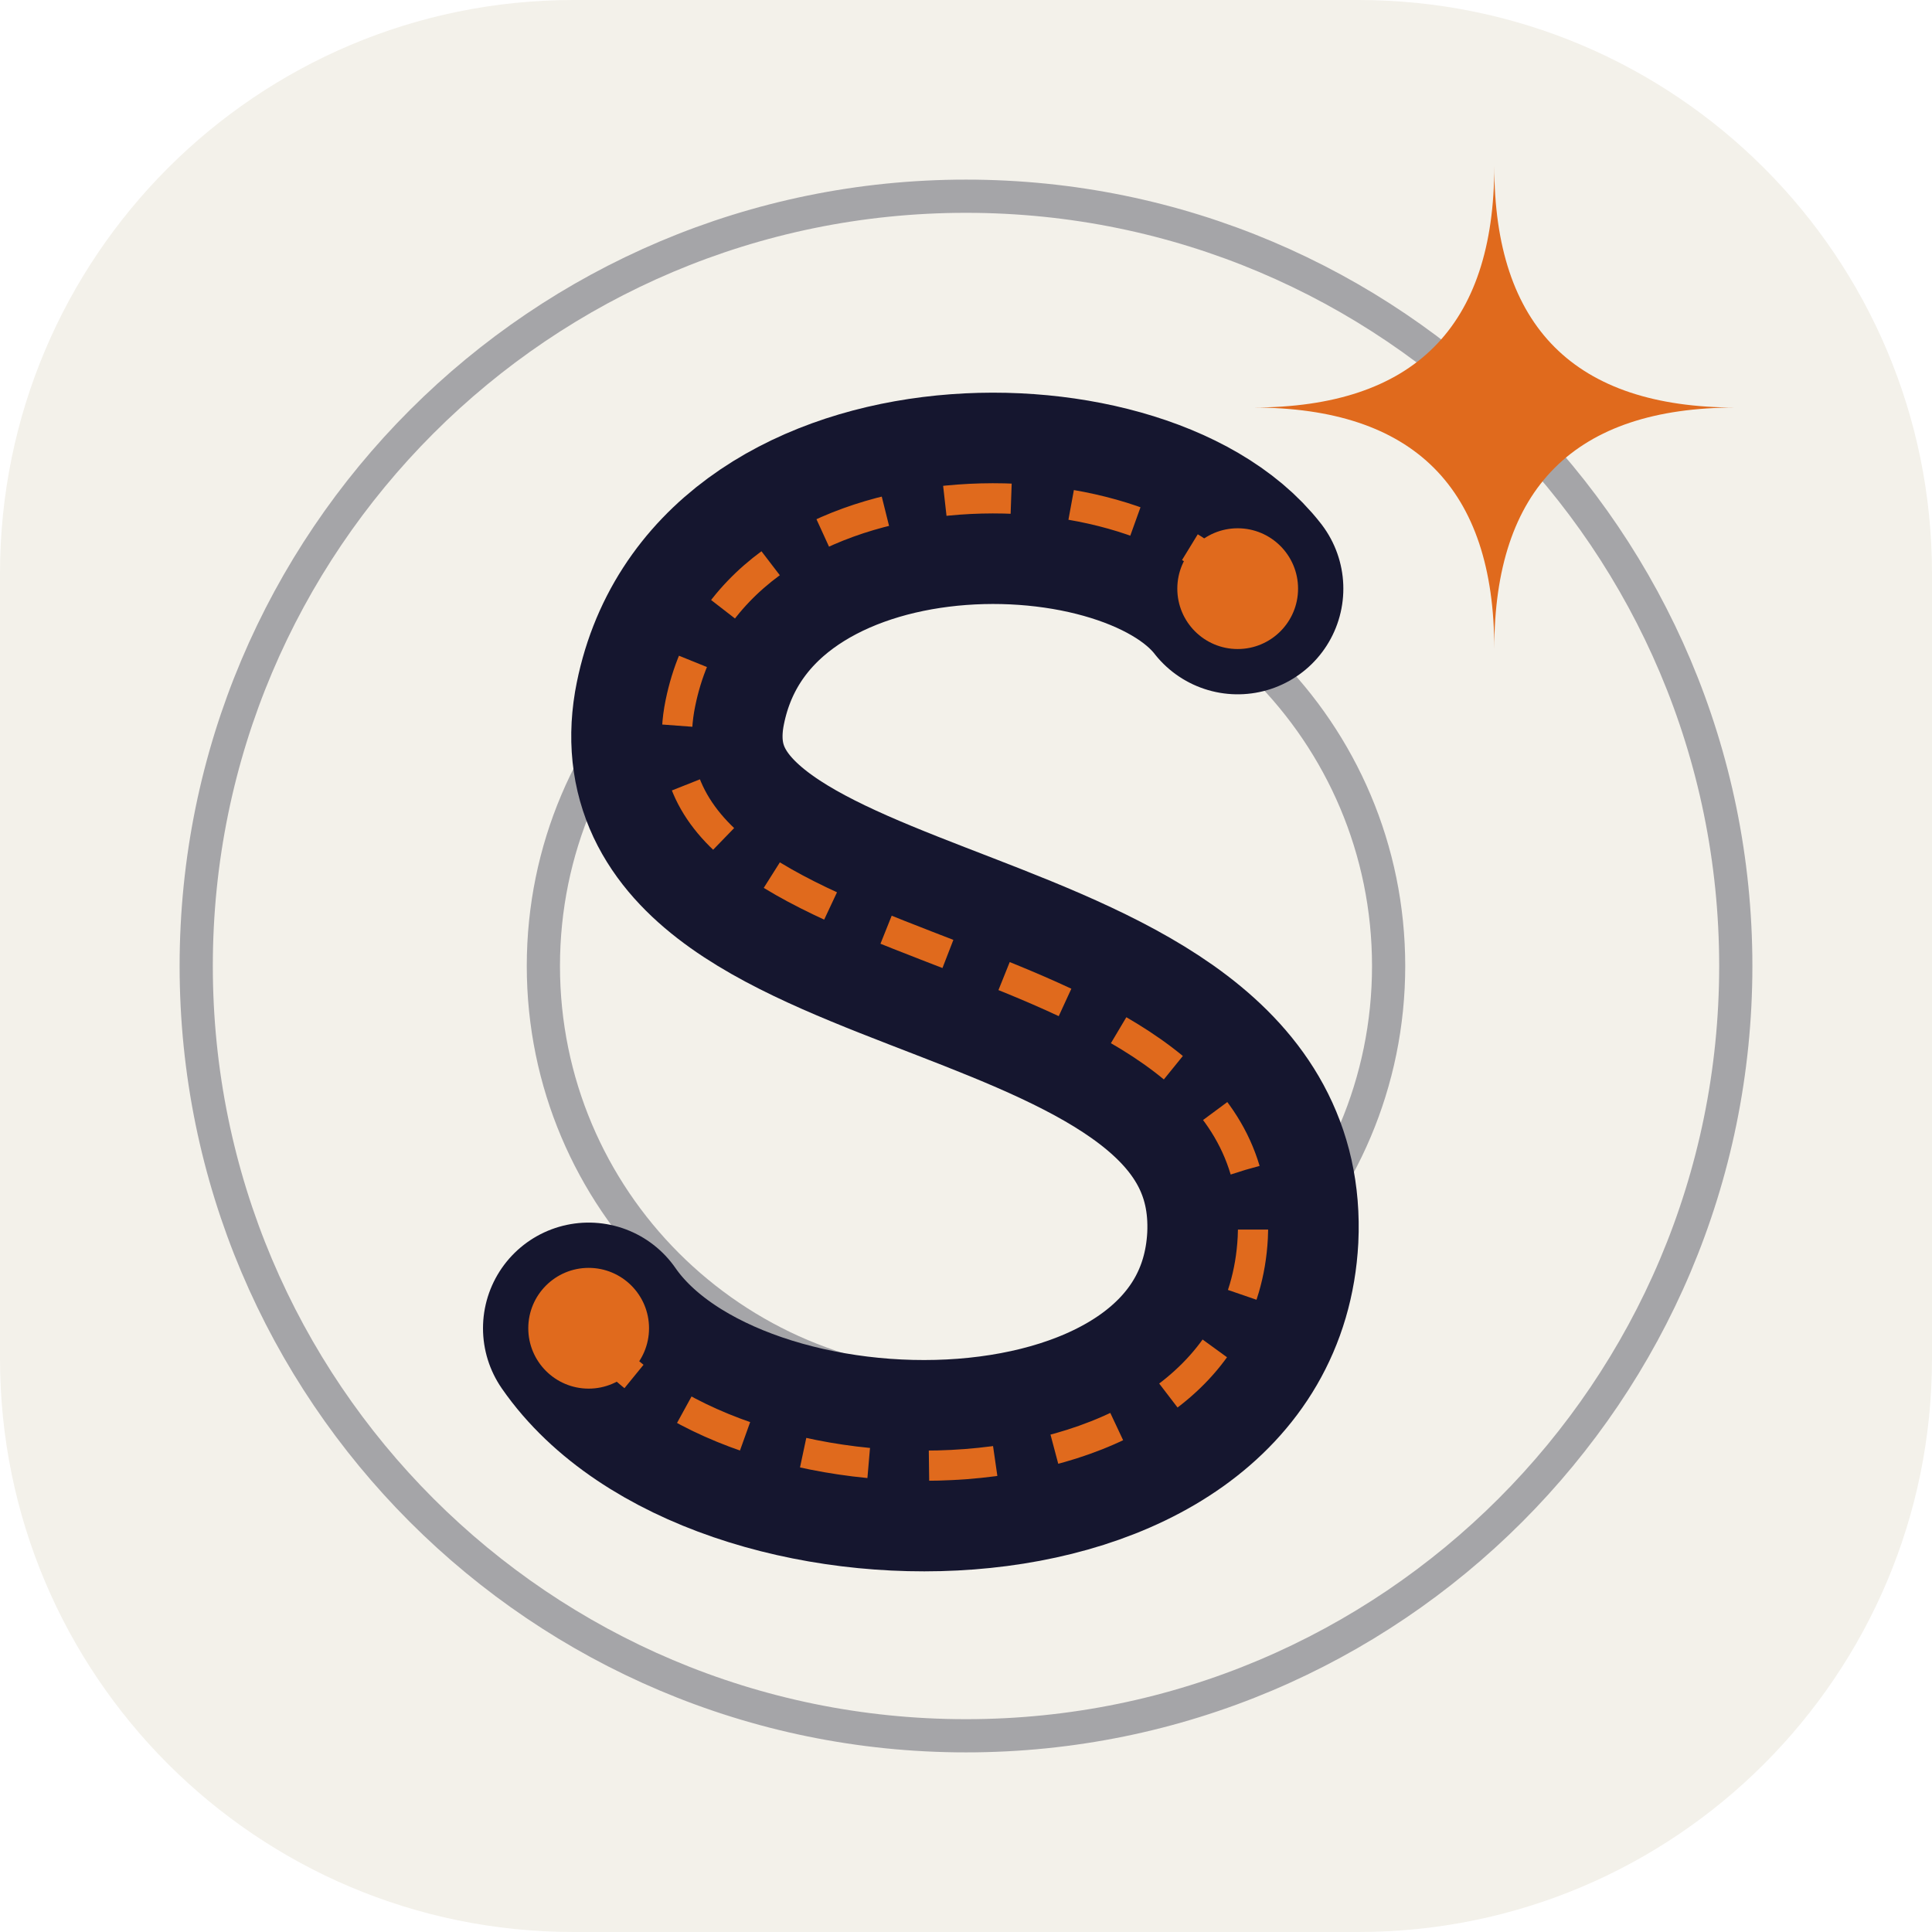
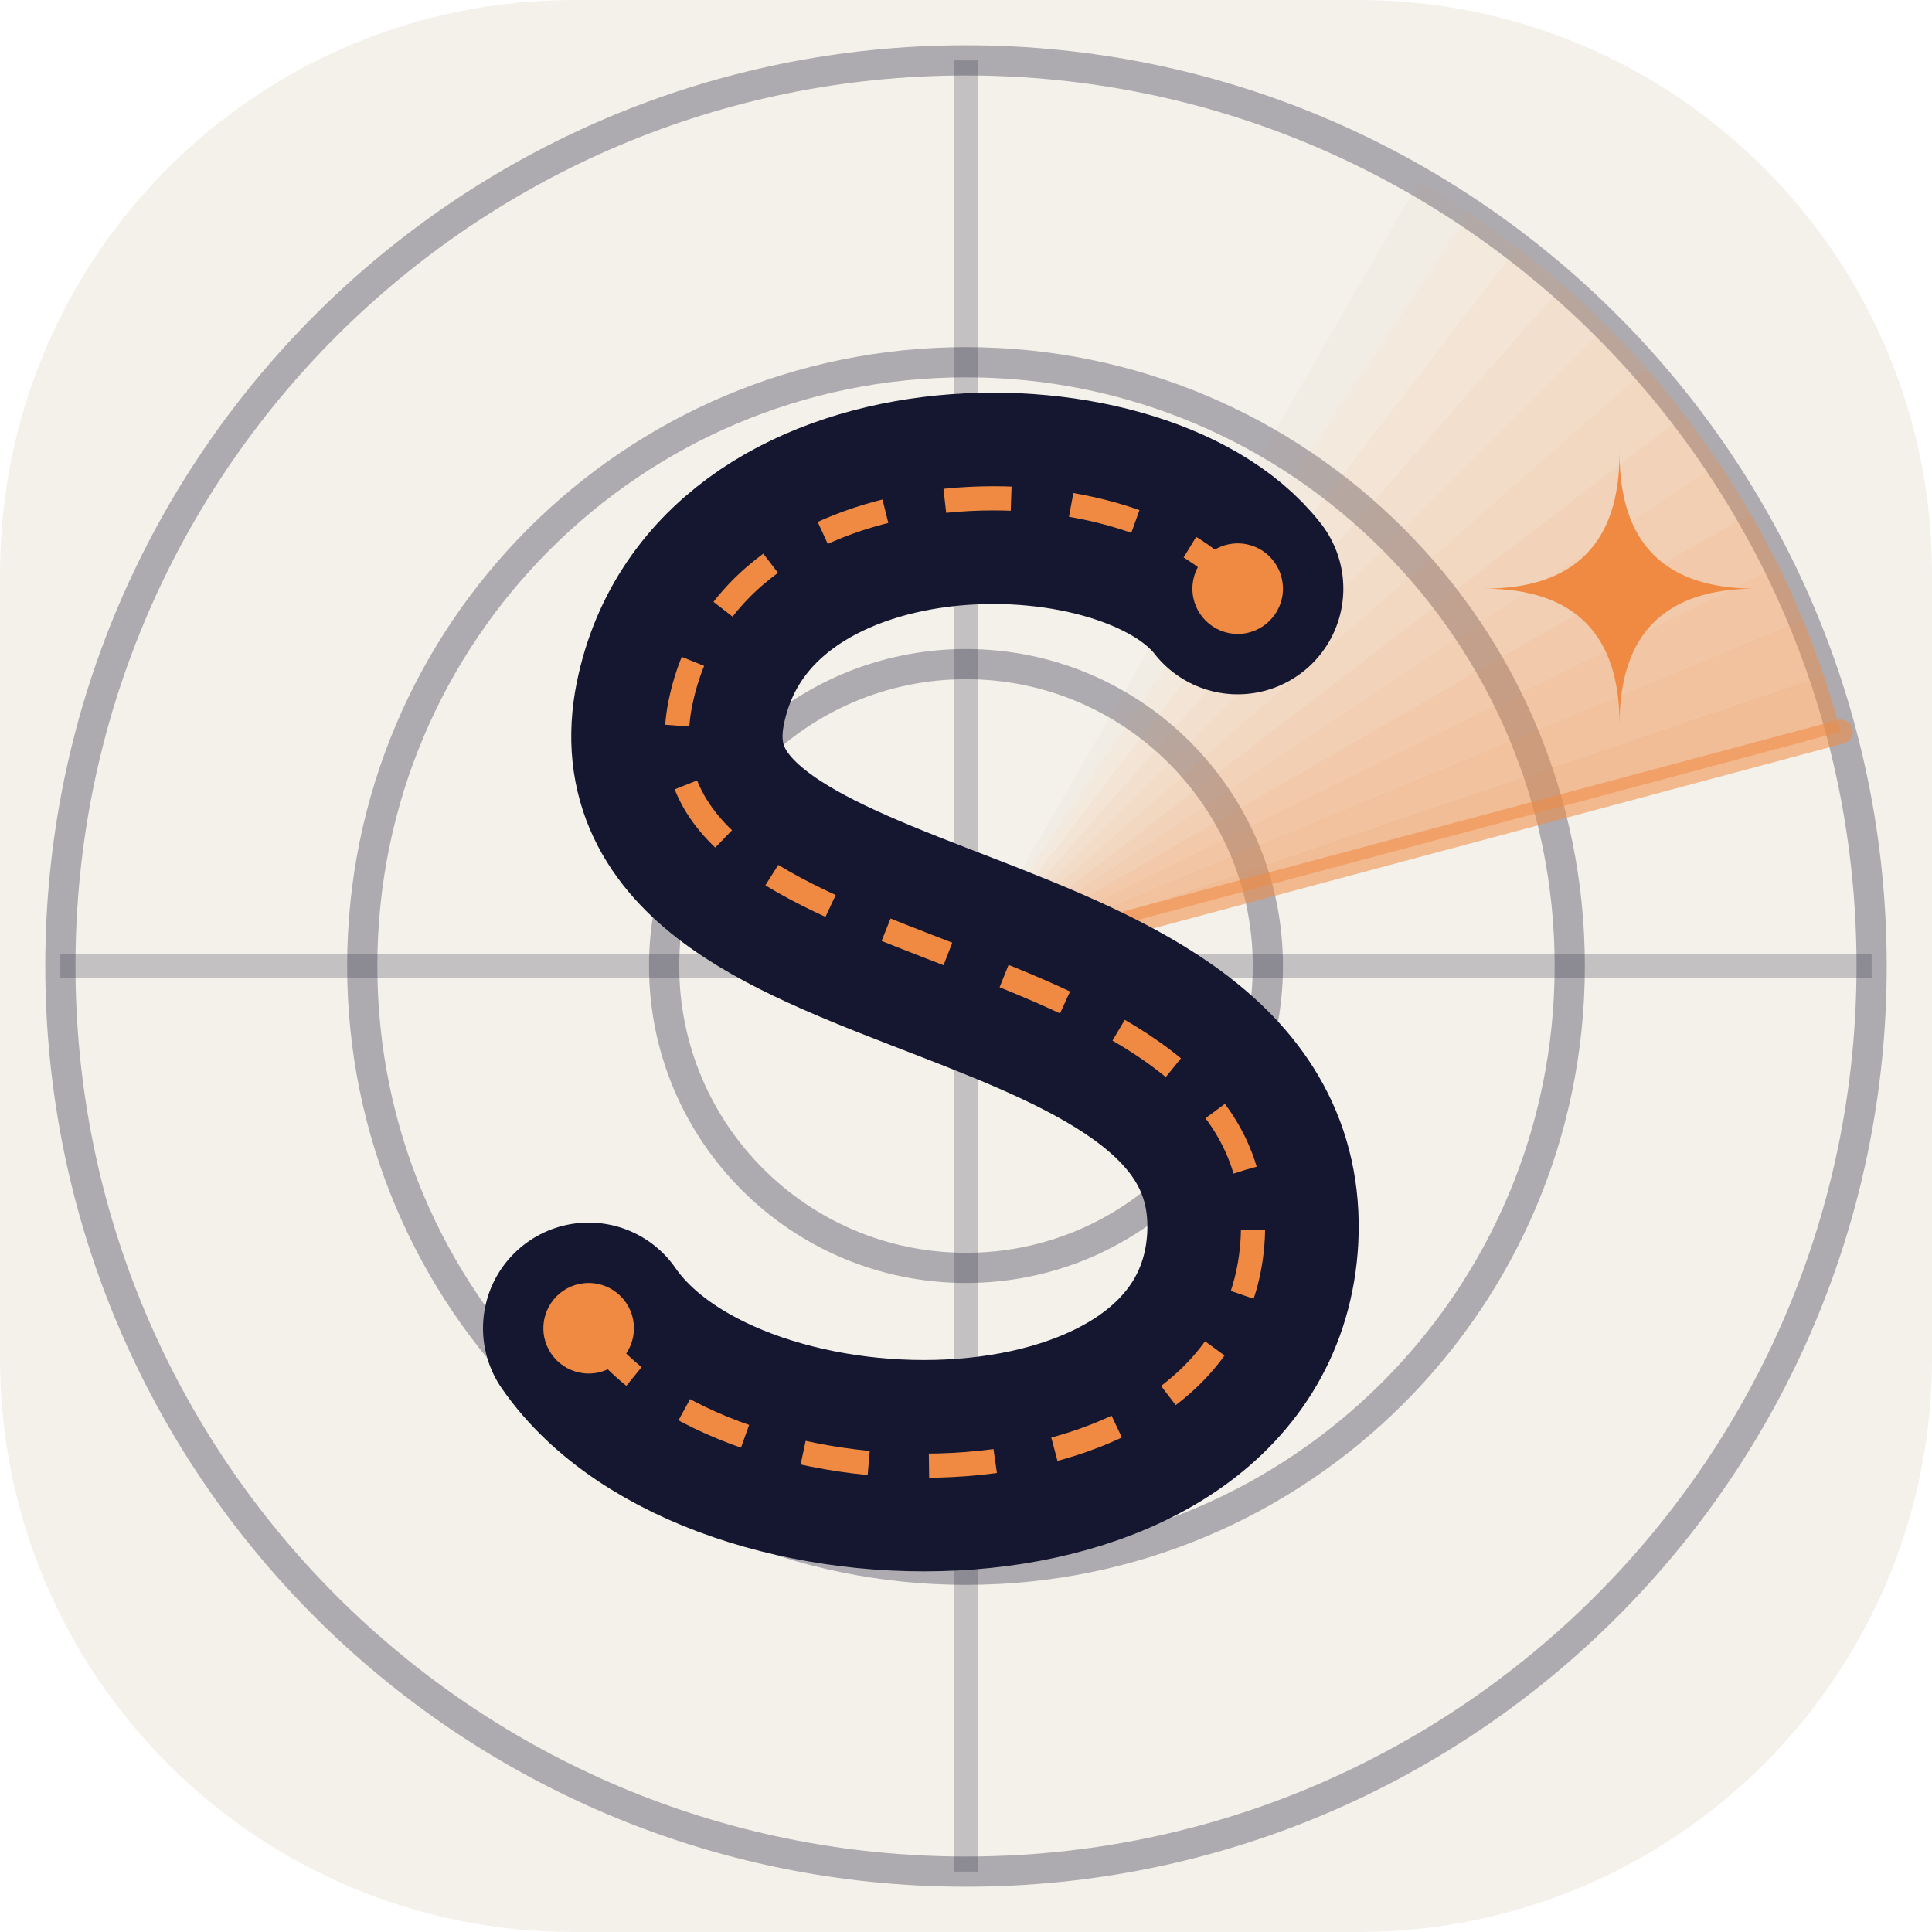
<svg xmlns="http://www.w3.org/2000/svg" width="64" height="64" viewBox="0 0 64 64">
  <rect width="64" height="64" rx="19" fill="#f3f1ea" />
-   <circle cx="32" cy="32" r="14" fill="none" stroke="#15162f" stroke-width="1.1" opacity="0.35" />
-   <circle cx="32" cy="32" r="25.5" fill="none" stroke="#15162f" stroke-width="1.1" opacity="0.35" />
+   <circle cx="32" cy="32" r="10" fill="none" stroke="#15162f" stroke-width="1" opacity="0.32" />
+   <circle cx="32" cy="32" r="20" fill="none" stroke="#15162f" stroke-width="1" opacity="0.32" />
+   <circle cx="32" cy="32" r="30" fill="none" stroke="#15162f" stroke-width="1" opacity="0.32" />
+   <path d="M2 32H62M32 2V62" stroke="#15162f" stroke-width="0.80" opacity="0.22" />
+   <path d="M32 32L60.98 24.24A30 30 0 0 0 60.41 22.36Z" fill="#f08a42" opacity="0.50" />
+   <path d="M32 32L60.41 22.36A30 30 0 0 0 59.72 20.52Z" fill="#f08a42" opacity="0.46" />
+   <path d="M32 32L59.72 20.52A30 30 0 0 0 58.91 18.73Z" fill="#f08a42" opacity="0.42" />
+   <path d="M32 32L58.91 18.73A30 30 0 0 0 57.98 17.00Z" fill="#f08a42" opacity="0.38" />
+   <path d="M32 32L57.98 17.00A30 30 0 0 0 56.94 15.33Z" fill="#f08a42" opacity="0.33" />
+   <path d="M32 32L56.94 15.33A30 30 0 0 0 55.80 13.74Z" fill="#f08a42" opacity="0.29" />
+   <path d="M32 32L55.80 13.74A30 30 0 0 0 54.56 12.22Z" fill="#f08a42" opacity="0.25" />
+   <path d="M32 32L54.56 12.22A30 30 0 0 0 53.21 10.79Z" fill="#f08a42" opacity="0.21" />
+   <path d="M32 32L53.21 10.79A30 30 0 0 0 51.78 9.44Z" fill="#f08a42" opacity="0.17" />
+   <path d="M32 32L51.78 9.44A30 30 0 0 0 50.26 8.20Z" fill="#f08a42" opacity="0.13" />
+   <path d="M32 32L50.26 8.20A30 30 0 0 0 48.67 7.06Z" fill="#f08a42" opacity="0.08" />
+   <path d="M32 32L48.67 7.06A30 30 0 0 0 47.00 6.02Z" fill="#f08a42" opacity="0.04" />
+   <path d="M32 32L60.98 24.24" stroke="#f08a42" stroke-width="0.80" stroke-linecap="round" opacity=".55" />
  <path d="M19.5 44C24 50.5 41 50.5 41.5 41C42 30.5 21 32.5 22.5 23.5C24 15 37.5 15 41 19.5" fill="none" stroke="#15162f" stroke-width="7" stroke-linecap="round" stroke-linejoin="round" />
-   <path d="M49.5 5.5Q49.5 13.5 57.5 13.5Q49.5 13.5 49.5 21.5Q49.5 13.5 41.5 13.5Q49.5 13.5 49.5 5.5Z" fill="#e06a1d" />
-   <path d="M19.5 44C24 50.5 41 50.5 41.5 41C42 30.5 21 32.5 22.5 23.5C24 15 37.5 15 41 19.5" fill="none" stroke="#e06a1d" stroke-width="1" stroke-dasharray="2.2 2" />
-   <circle cx="19.5" cy="44" r="2" fill="#e06a1d" />
-   <circle cx="41" cy="19.5" r="2" fill="#e06a1d" />
+   <path d="M53.65 15.0Q53.65 19.5 58.15 19.5Q53.65 19.5 53.65 24.0Q53.65 19.5 49.15 19.5Q53.65 19.5 53.65 15.0Z" fill="#f08a42" />
+   <path d="M19.5 44C24 50.5 41 50.5 41.5 41C42 30.5 21 32.5 22.5 23.5C24 15 37.5 15 41 19.5" fill="none" stroke="#f08a42" stroke-width="0.8" stroke-dasharray="2.2 2" />
+   <circle cx="19.5" cy="44" r="1.5" fill="#f08a42" />
+   <circle cx="41" cy="19.5" r="1.5" fill="#f08a42" />
</svg>
